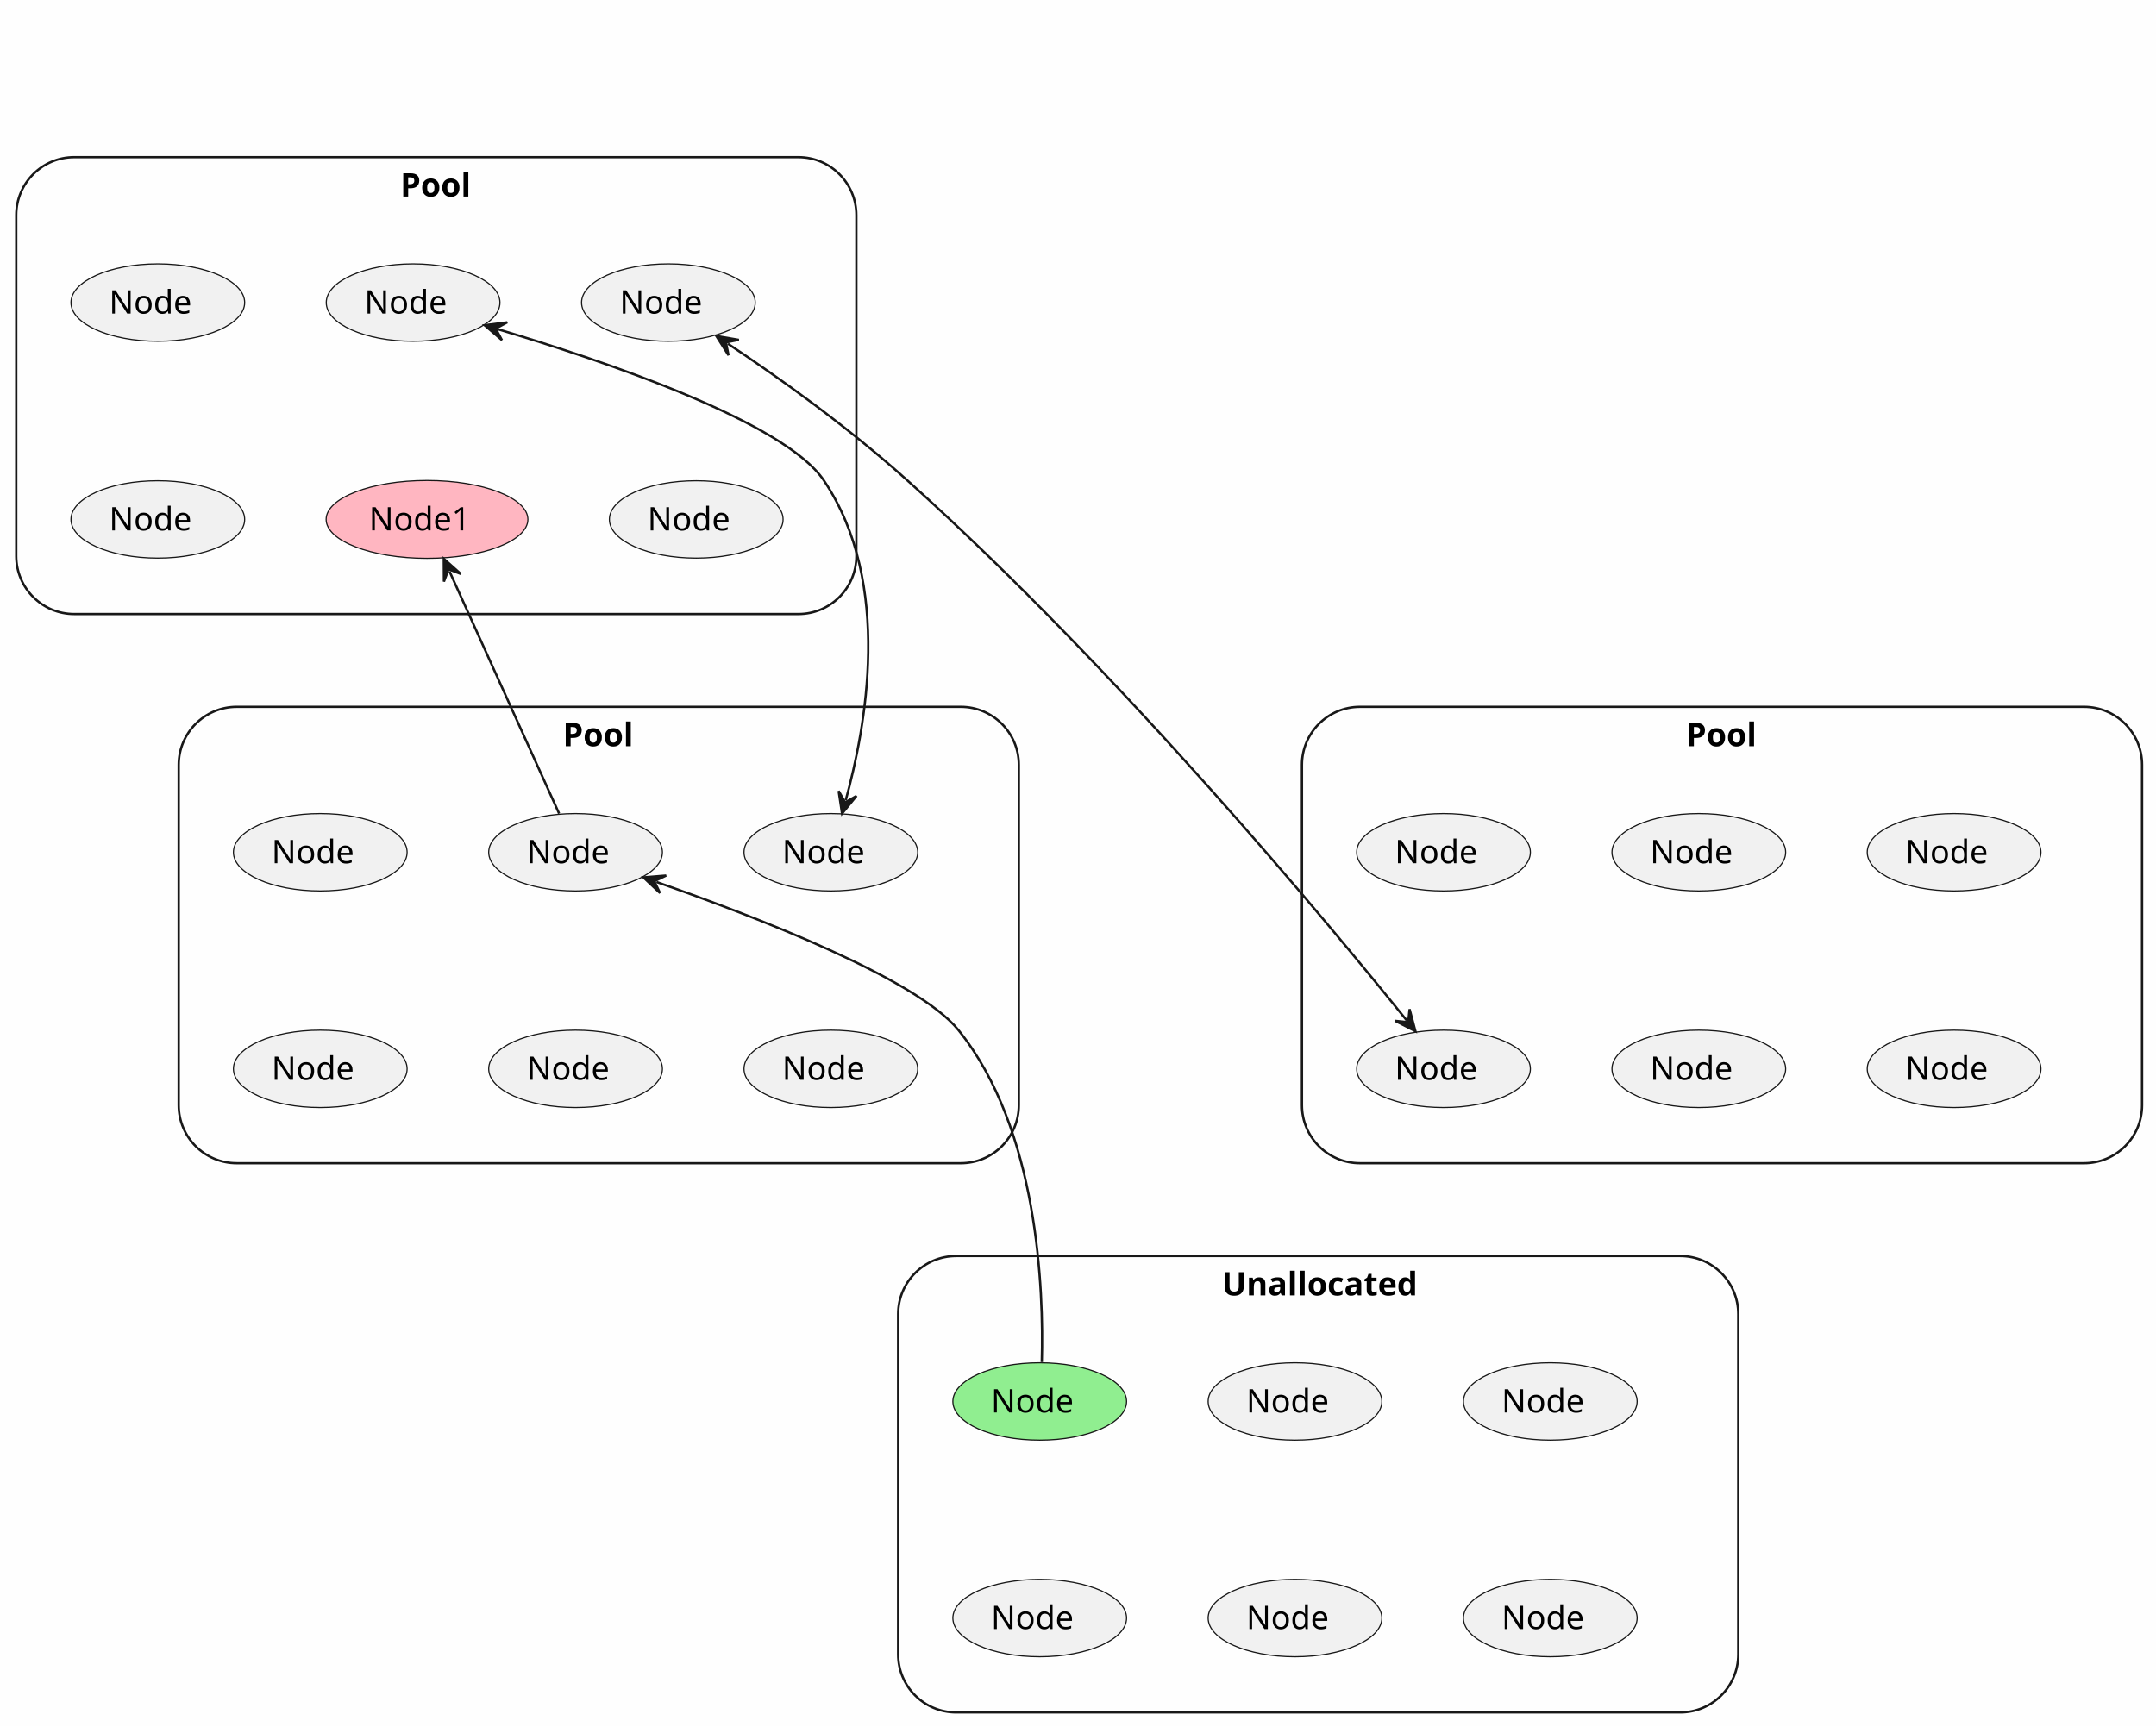
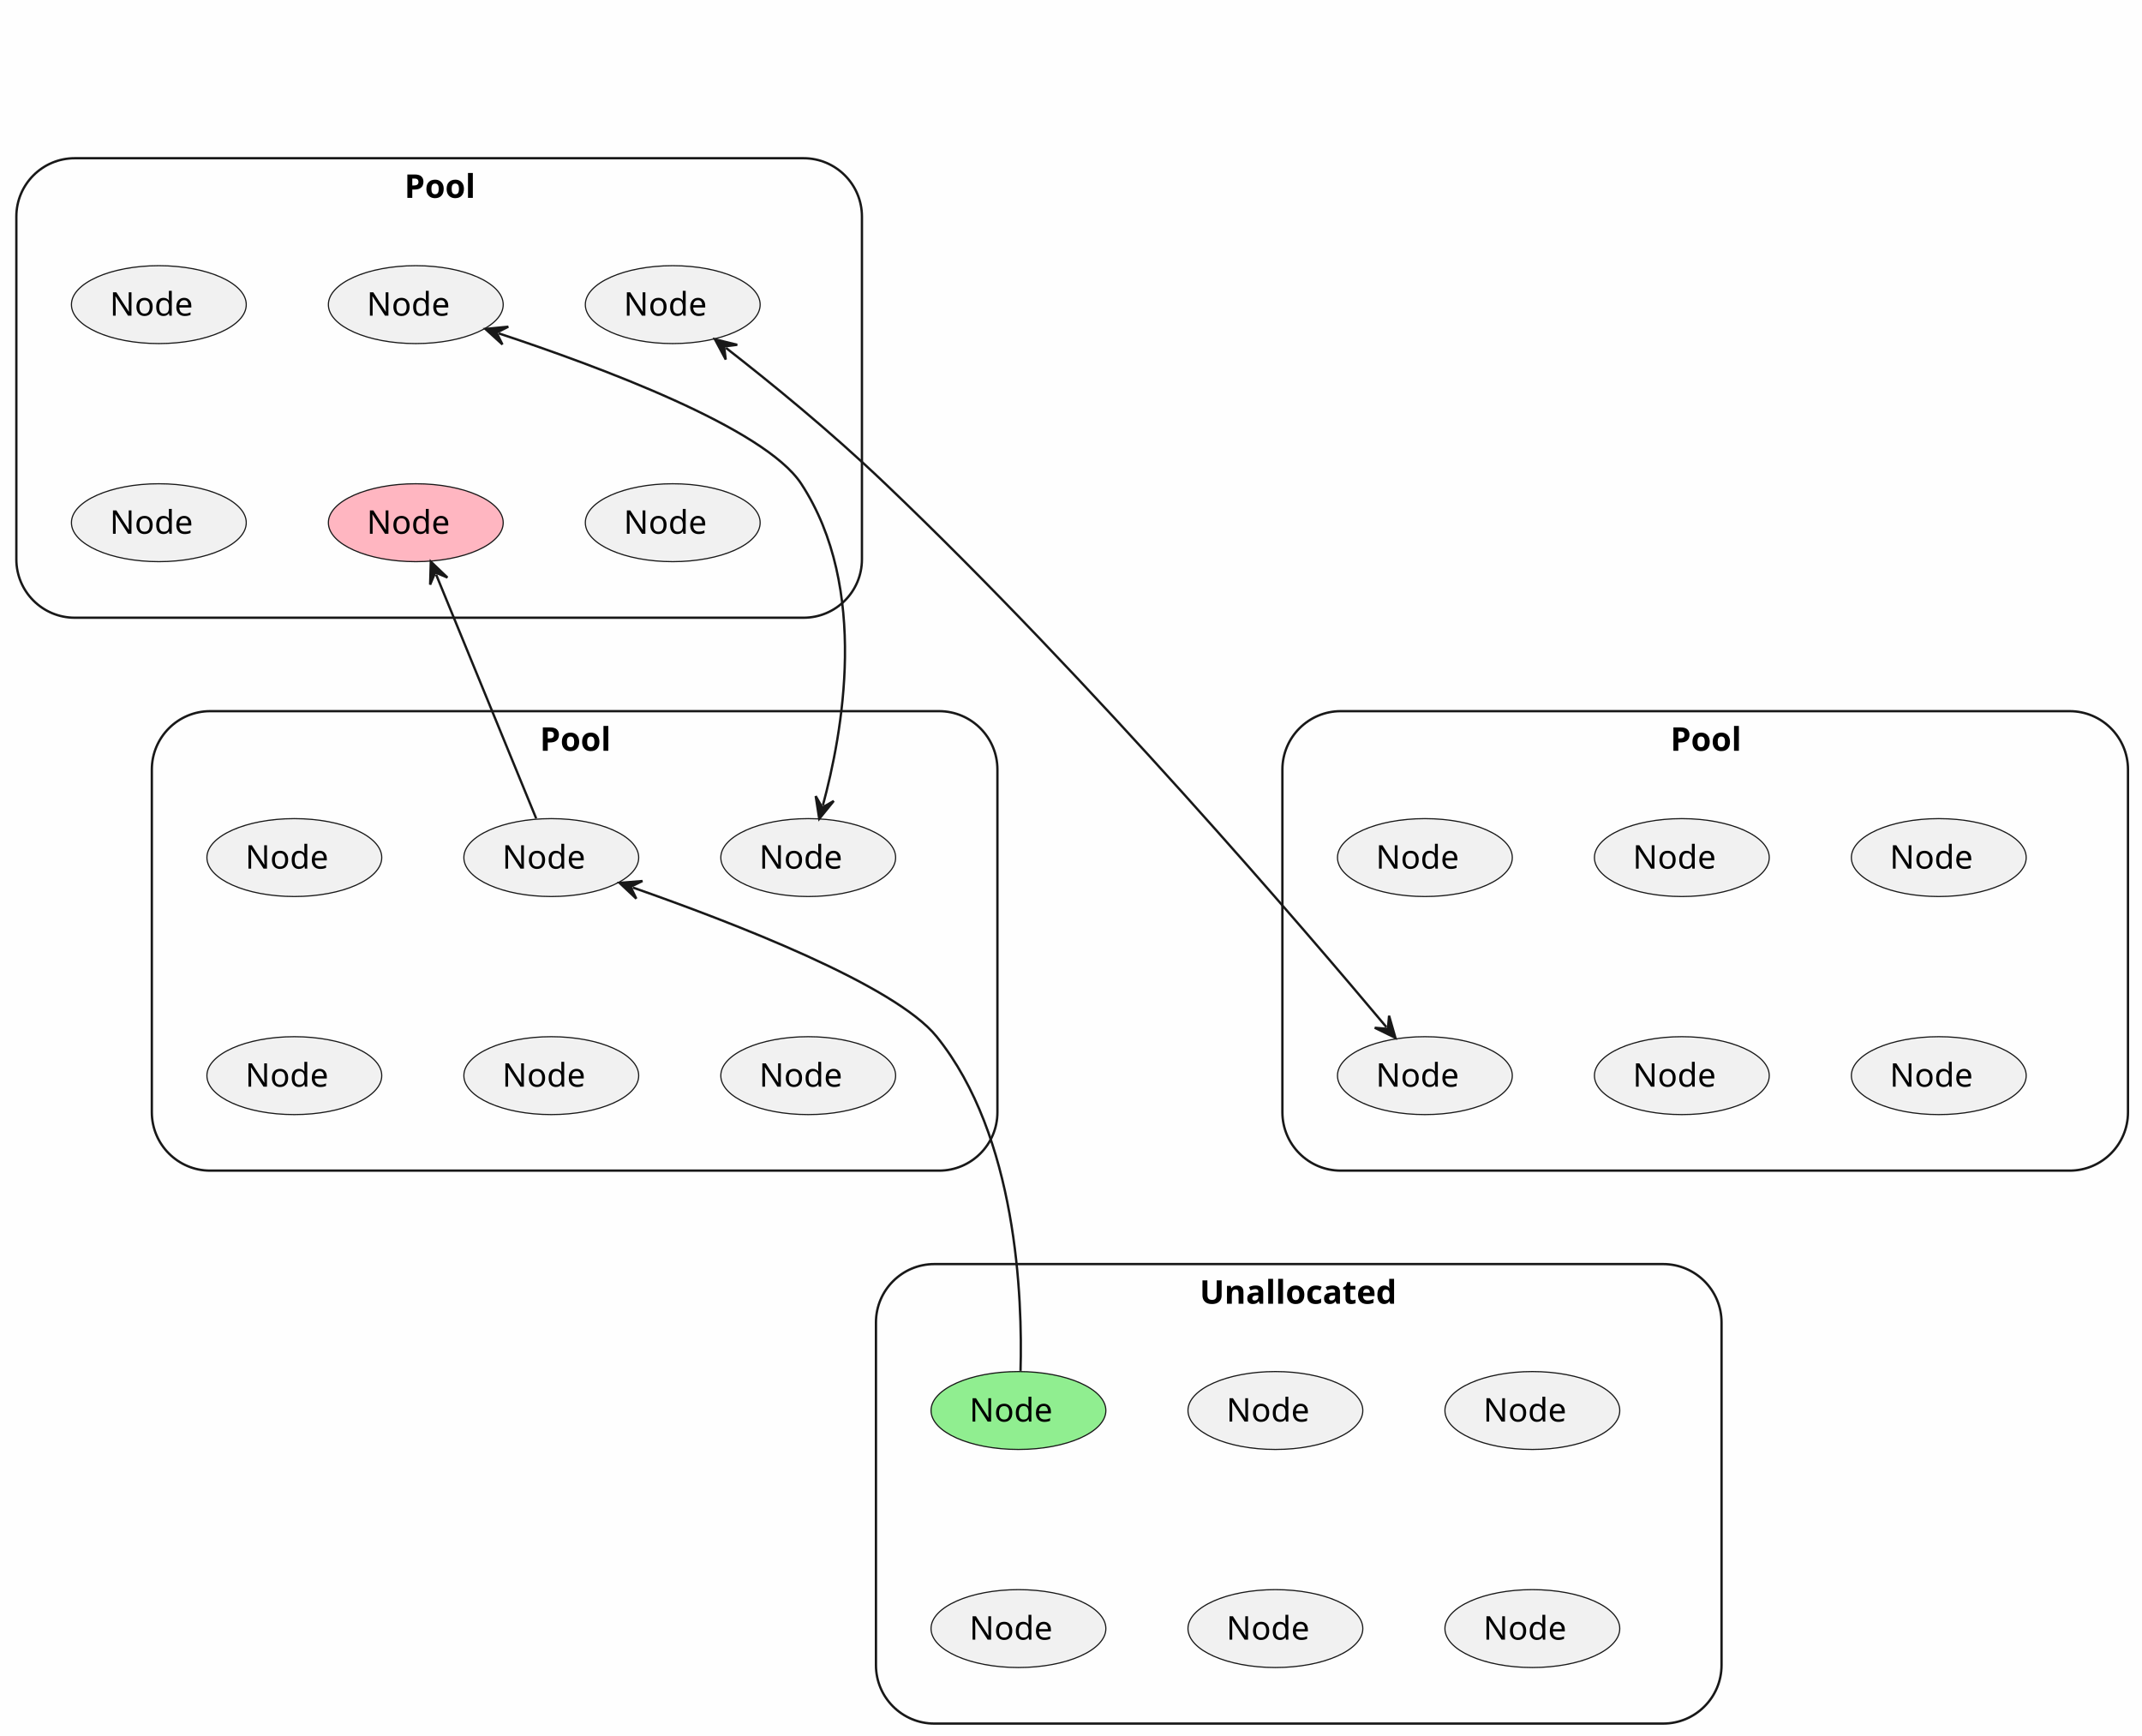
- <svg xmlns="http://www.w3.org/2000/svg" contentStyleType="text/css" height="744px" preserveAspectRatio="none" style="width:929px;height:744px;background:#FEFEFE;" version="1.1" viewBox="0 0 929 744" width="929px" zoomAndPan="magnify">
+ <svg xmlns="http://www.w3.org/2000/svg" contentStyleType="text/css" height="743px" preserveAspectRatio="none" style="width:917px;height:743px;background:#FEFEFE;" version="1.1" viewBox="0 0 917 743" width="917px" zoomAndPan="magnify">
  <defs />
  <g>
-     <rect fill="#FEFEFE" height="744" style="stroke:none;stroke-width:1.0;" width="929" x="0" y="0" />
+     <rect fill="#FEFEFE" height="743" style="stroke:none;stroke-width:1.0;" width="917" x="0" y="0" />
    <g id="cluster_pool0">
-       <rect fill="none" height="196.91" rx="25" ry="25" style="stroke:#181818;stroke-width:1.0;" width="362" x="7" y="67.73" />
-       <text fill="#000000" font-family="sans-serif" font-size="14" font-weight="bold" lengthAdjust="spacing" textLength="31" x="172.5" y="84.696">Pool</text>
+       <rect fill="none" height="196.7" rx="25" ry="25" style="stroke:#181818;stroke-width:1.0;" width="362" x="7" y="67.73" />
+       <text fill="#000000" font-family="sans-serif" font-size="14" font-weight="bold" lengthAdjust="spacing" textLength="29.75" x="173.125" y="84.696">Pool</text>
    </g>
    <g id="cluster_pool1">
-       <rect fill="none" height="196.69" rx="25" ry="25" style="stroke:#181818;stroke-width:1.0;" width="362" x="561" y="304.64" />
-       <text fill="#000000" font-family="sans-serif" font-size="14" font-weight="bold" lengthAdjust="spacing" textLength="31" x="726.5" y="321.606">Pool</text>
+       <rect fill="none" height="196.69" rx="25" ry="25" style="stroke:#181818;stroke-width:1.0;" width="362" x="549" y="304.43" />
+       <text fill="#000000" font-family="sans-serif" font-size="14" font-weight="bold" lengthAdjust="spacing" textLength="29.75" x="715.125" y="321.396">Pool</text>
    </g>
    <g id="cluster_pool2">
-       <rect fill="none" height="196.69" rx="25" ry="25" style="stroke:#181818;stroke-width:1.0;" width="362" x="77" y="304.64" />
-       <text fill="#000000" font-family="sans-serif" font-size="14" font-weight="bold" lengthAdjust="spacing" textLength="31" x="242.5" y="321.606">Pool</text>
+       <rect fill="none" height="196.69" rx="25" ry="25" style="stroke:#181818;stroke-width:1.0;" width="362" x="65" y="304.43" />
+       <text fill="#000000" font-family="sans-serif" font-size="14" font-weight="bold" lengthAdjust="spacing" textLength="29.75" x="231.125" y="321.396">Pool</text>
    </g>
    <g id="cluster_pool3">
-       <rect fill="none" height="196.7" rx="25" ry="25" style="stroke:#181818;stroke-width:1.0;" width="362" x="387" y="541.33" />
-       <text fill="#000000" font-family="sans-serif" font-size="14" font-weight="bold" lengthAdjust="spacing" textLength="83" x="526.5" y="558.296">Unallocated</text>
+       <rect fill="none" height="196.7" rx="25" ry="25" style="stroke:#181818;stroke-width:1.0;" width="362" x="375" y="541.12" />
+       <text fill="#000000" font-family="sans-serif" font-size="14" font-weight="bold" lengthAdjust="spacing" textLength="84.812" x="513.594" y="558.086">Unallocated</text>
    </g>
    <g id="elem_node0">
      <ellipse cx="178.003" cy="130.404" fill="#F1F1F1" rx="37.423" ry="16.674" style="stroke:#181818;stroke-width:0.5;" />
      <text fill="#000000" font-family="sans-serif" font-size="14" lengthAdjust="spacing" textLength="36" x="157.003" y="135.137">Node</text>
    </g>
    <g id="elem_node1">
      <ellipse cx="288.003" cy="130.404" fill="#F1F1F1" rx="37.423" ry="16.674" style="stroke:#181818;stroke-width:0.5;" />
      <text fill="#000000" font-family="sans-serif" font-size="14" lengthAdjust="spacing" textLength="36" x="267.003" y="135.137">Node</text>
    </g>
    <g id="elem_node2">
      <ellipse cx="68.003" cy="130.404" fill="#F1F1F1" rx="37.423" ry="16.674" style="stroke:#181818;stroke-width:0.5;" />
      <text fill="#000000" font-family="sans-serif" font-size="14" lengthAdjust="spacing" textLength="36" x="47.003" y="135.137">Node</text>
    </g>
    <g id="elem_node3">
-       <ellipse cx="183.997" cy="223.859" fill="#FFB6C1" rx="43.467" ry="16.779" style="stroke:#181818;stroke-width:0.5;" />
-       <text fill="#000000" font-family="sans-serif" font-size="14" lengthAdjust="spacing" textLength="44" x="158.997" y="228.592">Node1</text>
+       <ellipse cx="178.003" cy="223.754" fill="#FFB6C1" rx="37.423" ry="16.674" style="stroke:#181818;stroke-width:0.5;" />
+       <text fill="#000000" font-family="sans-serif" font-size="14" lengthAdjust="spacing" textLength="36" x="157.003" y="228.487">Node</text>
    </g>
    <g id="elem_node4">
-       <ellipse cx="300.003" cy="223.864" fill="#F1F1F1" rx="37.423" ry="16.674" style="stroke:#181818;stroke-width:0.5;" />
-       <text fill="#000000" font-family="sans-serif" font-size="14" lengthAdjust="spacing" textLength="36" x="279.003" y="228.597">Node</text>
+       <ellipse cx="288.003" cy="223.754" fill="#F1F1F1" rx="37.423" ry="16.674" style="stroke:#181818;stroke-width:0.5;" />
+       <text fill="#000000" font-family="sans-serif" font-size="14" lengthAdjust="spacing" textLength="36" x="267.003" y="228.487">Node</text>
    </g>
    <g id="elem_node5">
-       <ellipse cx="68.003" cy="223.864" fill="#F1F1F1" rx="37.423" ry="16.674" style="stroke:#181818;stroke-width:0.5;" />
-       <text fill="#000000" font-family="sans-serif" font-size="14" lengthAdjust="spacing" textLength="36" x="47.003" y="228.597">Node</text>
+       <ellipse cx="68.003" cy="223.754" fill="#F1F1F1" rx="37.423" ry="16.674" style="stroke:#181818;stroke-width:0.5;" />
+       <text fill="#000000" font-family="sans-serif" font-size="14" lengthAdjust="spacing" textLength="36" x="47.003" y="228.487">Node</text>
    </g>
    <g id="elem_node6">
-       <ellipse cx="732.003" cy="367.314" fill="#F1F1F1" rx="37.423" ry="16.674" style="stroke:#181818;stroke-width:0.5;" />
-       <text fill="#000000" font-family="sans-serif" font-size="14" lengthAdjust="spacing" textLength="36" x="711.003" y="372.047">Node</text>
+       <ellipse cx="720.003" cy="367.104" fill="#F1F1F1" rx="37.423" ry="16.674" style="stroke:#181818;stroke-width:0.5;" />
+       <text fill="#000000" font-family="sans-serif" font-size="14" lengthAdjust="spacing" textLength="36" x="699.003" y="371.837">Node</text>
    </g>
    <g id="elem_node7">
-       <ellipse cx="842.003" cy="367.314" fill="#F1F1F1" rx="37.423" ry="16.674" style="stroke:#181818;stroke-width:0.5;" />
-       <text fill="#000000" font-family="sans-serif" font-size="14" lengthAdjust="spacing" textLength="36" x="821.003" y="372.047">Node</text>
+       <ellipse cx="830.003" cy="367.104" fill="#F1F1F1" rx="37.423" ry="16.674" style="stroke:#181818;stroke-width:0.5;" />
+       <text fill="#000000" font-family="sans-serif" font-size="14" lengthAdjust="spacing" textLength="36" x="809.003" y="371.837">Node</text>
    </g>
    <g id="elem_node8">
-       <ellipse cx="622.003" cy="367.314" fill="#F1F1F1" rx="37.423" ry="16.674" style="stroke:#181818;stroke-width:0.5;" />
-       <text fill="#000000" font-family="sans-serif" font-size="14" lengthAdjust="spacing" textLength="36" x="601.003" y="372.047">Node</text>
+       <ellipse cx="610.003" cy="367.104" fill="#F1F1F1" rx="37.423" ry="16.674" style="stroke:#181818;stroke-width:0.5;" />
+       <text fill="#000000" font-family="sans-serif" font-size="14" lengthAdjust="spacing" textLength="36" x="589.003" y="371.837">Node</text>
    </g>
    <g id="elem_node9">
-       <ellipse cx="732.003" cy="460.664" fill="#F1F1F1" rx="37.423" ry="16.674" style="stroke:#181818;stroke-width:0.5;" />
-       <text fill="#000000" font-family="sans-serif" font-size="14" lengthAdjust="spacing" textLength="36" x="711.003" y="465.397">Node</text>
+       <ellipse cx="720.003" cy="460.454" fill="#F1F1F1" rx="37.423" ry="16.674" style="stroke:#181818;stroke-width:0.5;" />
+       <text fill="#000000" font-family="sans-serif" font-size="14" lengthAdjust="spacing" textLength="36" x="699.003" y="465.187">Node</text>
    </g>
    <g id="elem_node10">
-       <ellipse cx="842.003" cy="460.664" fill="#F1F1F1" rx="37.423" ry="16.674" style="stroke:#181818;stroke-width:0.5;" />
-       <text fill="#000000" font-family="sans-serif" font-size="14" lengthAdjust="spacing" textLength="36" x="821.003" y="465.397">Node</text>
+       <ellipse cx="830.003" cy="460.454" fill="#F1F1F1" rx="37.423" ry="16.674" style="stroke:#181818;stroke-width:0.5;" />
+       <text fill="#000000" font-family="sans-serif" font-size="14" lengthAdjust="spacing" textLength="36" x="809.003" y="465.187">Node</text>
    </g>
    <g id="elem_node11">
-       <ellipse cx="622.003" cy="460.664" fill="#F1F1F1" rx="37.423" ry="16.674" style="stroke:#181818;stroke-width:0.5;" />
-       <text fill="#000000" font-family="sans-serif" font-size="14" lengthAdjust="spacing" textLength="36" x="601.003" y="465.397">Node</text>
+       <ellipse cx="610.003" cy="460.454" fill="#F1F1F1" rx="37.423" ry="16.674" style="stroke:#181818;stroke-width:0.5;" />
+       <text fill="#000000" font-family="sans-serif" font-size="14" lengthAdjust="spacing" textLength="36" x="589.003" y="465.187">Node</text>
    </g>
    <g id="elem_node12">
-       <ellipse cx="248.003" cy="367.314" fill="#F1F1F1" rx="37.423" ry="16.674" style="stroke:#181818;stroke-width:0.5;" />
-       <text fill="#000000" font-family="sans-serif" font-size="14" lengthAdjust="spacing" textLength="36" x="227.003" y="372.047">Node</text>
+       <ellipse cx="236.003" cy="367.104" fill="#F1F1F1" rx="37.423" ry="16.674" style="stroke:#181818;stroke-width:0.5;" />
+       <text fill="#000000" font-family="sans-serif" font-size="14" lengthAdjust="spacing" textLength="36" x="215.003" y="371.837">Node</text>
    </g>
    <g id="elem_node13">
-       <ellipse cx="138.003" cy="367.314" fill="#F1F1F1" rx="37.423" ry="16.674" style="stroke:#181818;stroke-width:0.5;" />
-       <text fill="#000000" font-family="sans-serif" font-size="14" lengthAdjust="spacing" textLength="36" x="117.003" y="372.047">Node</text>
+       <ellipse cx="126.003" cy="367.104" fill="#F1F1F1" rx="37.423" ry="16.674" style="stroke:#181818;stroke-width:0.5;" />
+       <text fill="#000000" font-family="sans-serif" font-size="14" lengthAdjust="spacing" textLength="36" x="105.003" y="371.837">Node</text>
    </g>
    <g id="elem_node14">
-       <ellipse cx="358.003" cy="367.314" fill="#F1F1F1" rx="37.423" ry="16.674" style="stroke:#181818;stroke-width:0.5;" />
-       <text fill="#000000" font-family="sans-serif" font-size="14" lengthAdjust="spacing" textLength="36" x="337.003" y="372.047">Node</text>
+       <ellipse cx="346.003" cy="367.104" fill="#F1F1F1" rx="37.423" ry="16.674" style="stroke:#181818;stroke-width:0.5;" />
+       <text fill="#000000" font-family="sans-serif" font-size="14" lengthAdjust="spacing" textLength="36" x="325.003" y="371.837">Node</text>
    </g>
    <g id="elem_node15">
-       <ellipse cx="248.003" cy="460.664" fill="#F1F1F1" rx="37.423" ry="16.674" style="stroke:#181818;stroke-width:0.5;" />
-       <text fill="#000000" font-family="sans-serif" font-size="14" lengthAdjust="spacing" textLength="36" x="227.003" y="465.397">Node</text>
+       <ellipse cx="236.003" cy="460.454" fill="#F1F1F1" rx="37.423" ry="16.674" style="stroke:#181818;stroke-width:0.5;" />
+       <text fill="#000000" font-family="sans-serif" font-size="14" lengthAdjust="spacing" textLength="36" x="215.003" y="465.187">Node</text>
    </g>
    <g id="elem_node16">
-       <ellipse cx="138.003" cy="460.664" fill="#F1F1F1" rx="37.423" ry="16.674" style="stroke:#181818;stroke-width:0.5;" />
-       <text fill="#000000" font-family="sans-serif" font-size="14" lengthAdjust="spacing" textLength="36" x="117.003" y="465.397">Node</text>
+       <ellipse cx="126.003" cy="460.454" fill="#F1F1F1" rx="37.423" ry="16.674" style="stroke:#181818;stroke-width:0.5;" />
+       <text fill="#000000" font-family="sans-serif" font-size="14" lengthAdjust="spacing" textLength="36" x="105.003" y="465.187">Node</text>
    </g>
    <g id="elem_node17">
-       <ellipse cx="358.003" cy="460.664" fill="#F1F1F1" rx="37.423" ry="16.674" style="stroke:#181818;stroke-width:0.5;" />
-       <text fill="#000000" font-family="sans-serif" font-size="14" lengthAdjust="spacing" textLength="36" x="337.003" y="465.397">Node</text>
+       <ellipse cx="346.003" cy="460.454" fill="#F1F1F1" rx="37.423" ry="16.674" style="stroke:#181818;stroke-width:0.5;" />
+       <text fill="#000000" font-family="sans-serif" font-size="14" lengthAdjust="spacing" textLength="36" x="325.003" y="465.187">Node</text>
    </g>
    <g id="elem_node18">
-       <ellipse cx="448.003" cy="604.014" fill="#90EE90" rx="37.423" ry="16.674" style="stroke:#181818;stroke-width:0.5;" />
-       <text fill="#000000" font-family="sans-serif" font-size="14" lengthAdjust="spacing" textLength="36" x="427.003" y="608.747">Node</text>
+       <ellipse cx="436.003" cy="603.804" fill="#90EE90" rx="37.423" ry="16.674" style="stroke:#181818;stroke-width:0.5;" />
+       <text fill="#000000" font-family="sans-serif" font-size="14" lengthAdjust="spacing" textLength="36" x="415.003" y="608.537">Node</text>
    </g>
    <g id="elem_node19">
-       <ellipse cx="558.003" cy="604.014" fill="#F1F1F1" rx="37.423" ry="16.674" style="stroke:#181818;stroke-width:0.5;" />
-       <text fill="#000000" font-family="sans-serif" font-size="14" lengthAdjust="spacing" textLength="36" x="537.003" y="608.747">Node</text>
+       <ellipse cx="546.003" cy="603.804" fill="#F1F1F1" rx="37.423" ry="16.674" style="stroke:#181818;stroke-width:0.5;" />
+       <text fill="#000000" font-family="sans-serif" font-size="14" lengthAdjust="spacing" textLength="36" x="525.003" y="608.537">Node</text>
    </g>
    <g id="elem_node20">
-       <ellipse cx="668.003" cy="604.014" fill="#F1F1F1" rx="37.423" ry="16.674" style="stroke:#181818;stroke-width:0.5;" />
-       <text fill="#000000" font-family="sans-serif" font-size="14" lengthAdjust="spacing" textLength="36" x="647.003" y="608.747">Node</text>
+       <ellipse cx="656.003" cy="603.804" fill="#F1F1F1" rx="37.423" ry="16.674" style="stroke:#181818;stroke-width:0.5;" />
+       <text fill="#000000" font-family="sans-serif" font-size="14" lengthAdjust="spacing" textLength="36" x="635.003" y="608.537">Node</text>
    </g>
    <g id="elem_node21">
-       <ellipse cx="448.003" cy="697.364" fill="#F1F1F1" rx="37.423" ry="16.674" style="stroke:#181818;stroke-width:0.5;" />
-       <text fill="#000000" font-family="sans-serif" font-size="14" lengthAdjust="spacing" textLength="36" x="427.003" y="702.097">Node</text>
+       <ellipse cx="436.003" cy="697.154" fill="#F1F1F1" rx="37.423" ry="16.674" style="stroke:#181818;stroke-width:0.5;" />
+       <text fill="#000000" font-family="sans-serif" font-size="14" lengthAdjust="spacing" textLength="36" x="415.003" y="701.887">Node</text>
    </g>
    <g id="elem_node22">
-       <ellipse cx="558.003" cy="697.364" fill="#F1F1F1" rx="37.423" ry="16.674" style="stroke:#181818;stroke-width:0.5;" />
-       <text fill="#000000" font-family="sans-serif" font-size="14" lengthAdjust="spacing" textLength="36" x="537.003" y="702.097">Node</text>
+       <ellipse cx="546.003" cy="697.154" fill="#F1F1F1" rx="37.423" ry="16.674" style="stroke:#181818;stroke-width:0.5;" />
+       <text fill="#000000" font-family="sans-serif" font-size="14" lengthAdjust="spacing" textLength="36" x="525.003" y="701.887">Node</text>
    </g>
    <g id="elem_node23">
-       <ellipse cx="668.003" cy="697.364" fill="#F1F1F1" rx="37.423" ry="16.674" style="stroke:#181818;stroke-width:0.5;" />
-       <text fill="#000000" font-family="sans-serif" font-size="14" lengthAdjust="spacing" textLength="36" x="647.003" y="702.097">Node</text>
+       <ellipse cx="656.003" cy="697.154" fill="#F1F1F1" rx="37.423" ry="16.674" style="stroke:#181818;stroke-width:0.5;" />
+       <text fill="#000000" font-family="sans-serif" font-size="14" lengthAdjust="spacing" textLength="36" x="635.003" y="701.887">Node</text>
    </g>
    <g id="link_node12_node3">
-       <path d="M240.91,350.63 C228.64,323.51 206.042,273.587 193.692,246.277 " fill="none" id="node12-to-node3" style="stroke:#181818;stroke-width:1.0;" />
-       <polygon fill="#181818" points="191.22,240.81,191.284,250.659,193.28,245.366,198.573,247.362,191.22,240.81" style="stroke:#181818;stroke-width:1.0;" />
+       <path d="M229.54,350.36 C218.37,323.14 197.858,273.141 186.708,245.971 " fill="none" id="node12-to-node3" style="stroke:#181818;stroke-width:1.0;" />
+       <polygon fill="#181818" points="184.43,240.42,184.146,250.265,186.328,245.046,191.547,247.227,184.43,240.42" style="stroke:#181818;stroke-width:1.0;" />
    </g>
    <g id="link_node18_node12">
-       <path d="M448.89,587.05 C449.78,555.98 447.43,486.67 413,443.98 C395.05,421.72 325.273,394.973 282.893,380.133 " fill="none" id="node18-to-node12" style="stroke:#181818;stroke-width:1.0;" />
-       <polygon fill="#181818" points="277.23,378.15,284.402,384.9,281.949,379.802,287.046,377.349,277.23,378.15" style="stroke:#181818;stroke-width:1.0;" />
+       <path d="M436.89,586.84 C437.78,555.77 435.43,486.46 401,443.77 C383.05,421.51 313.273,394.763 270.893,379.923 " fill="none" id="node18-to-node12" style="stroke:#181818;stroke-width:1.0;" />
+       <polygon fill="#181818" points="265.23,377.94,272.402,384.69,269.949,379.592,275.046,377.139,265.23,377.94" style="stroke:#181818;stroke-width:1.0;" />
    </g>
    <g id="link_node0_node14">
-       <path d="M214.548,141.89 C260.558,155.66 337.92,181.72 355,207.08 C384.97,251.56 372.832,314.285 364.421,344.855 " fill="none" id="node0-node14" style="stroke:#181818;stroke-width:1.0;" />
-       <polygon fill="#181818" points="208.8,140.17,216.275,146.583,213.59,141.604,218.569,138.918,208.8,140.17" style="stroke:#181818;stroke-width:1.0;" />
-       <polygon fill="#181818" points="362.83,350.64,369.074,343.023,364.156,345.819,361.361,340.901,362.83,350.64" style="stroke:#181818;stroke-width:1.0;" />
+       <path d="M213.506,142.707 C256.635,156.997 327.33,183.15 343,207.08 C372.35,251.89 360.506,314.318 352.286,344.728 " fill="none" id="node0-node14" style="stroke:#181818;stroke-width:1.0;" />
+       <polygon fill="#181818" points="207.81,140.82,215.095,147.448,212.556,142.393,217.611,139.854,207.81,140.82" style="stroke:#181818;stroke-width:1.0;" />
+       <polygon fill="#181818" points="350.72,350.52,356.93,342.876,352.025,345.693,349.207,340.788,350.72,350.52" style="stroke:#181818;stroke-width:1.0;" />
    </g>
    <g id="link_node1_node11">
-       <path d="M313.64,148.132 C335.1,162.462 364.26,183.06 391,207.08 C482.51,289.27 573.307,399.017 606.147,439.797 " fill="none" id="node1-node11" style="stroke:#181818;stroke-width:1.0;" />
-       <polygon fill="#181818" points="308.65,144.8,313.913,153.125,312.808,147.577,318.356,146.471,308.65,144.8" style="stroke:#181818;stroke-width:1.0;" />
-       <polygon fill="#181818" points="609.91,444.47,607.38,434.952,606.774,440.576,601.15,439.969,609.91,444.47" style="stroke:#181818;stroke-width:1.0;" />
+       <path d="M310.782,148.919 C329.602,163.589 354.91,184.1 379,207.08 C467.77,291.72 559.775,399.423 593.535,439.683 " fill="none" id="node1-node11" style="stroke:#181818;stroke-width:1.0;" />
+       <polygon fill="#181818" points="306.05,145.23,310.689,153.918,309.993,148.304,315.607,147.608,306.05,145.23" style="stroke:#181818;stroke-width:1.0;" />
+       <polygon fill="#181818" points="597.39,444.28,594.672,434.814,594.177,440.449,588.542,439.954,597.39,444.28" style="stroke:#181818;stroke-width:1.0;" />
    </g>
  </g>
</svg>
